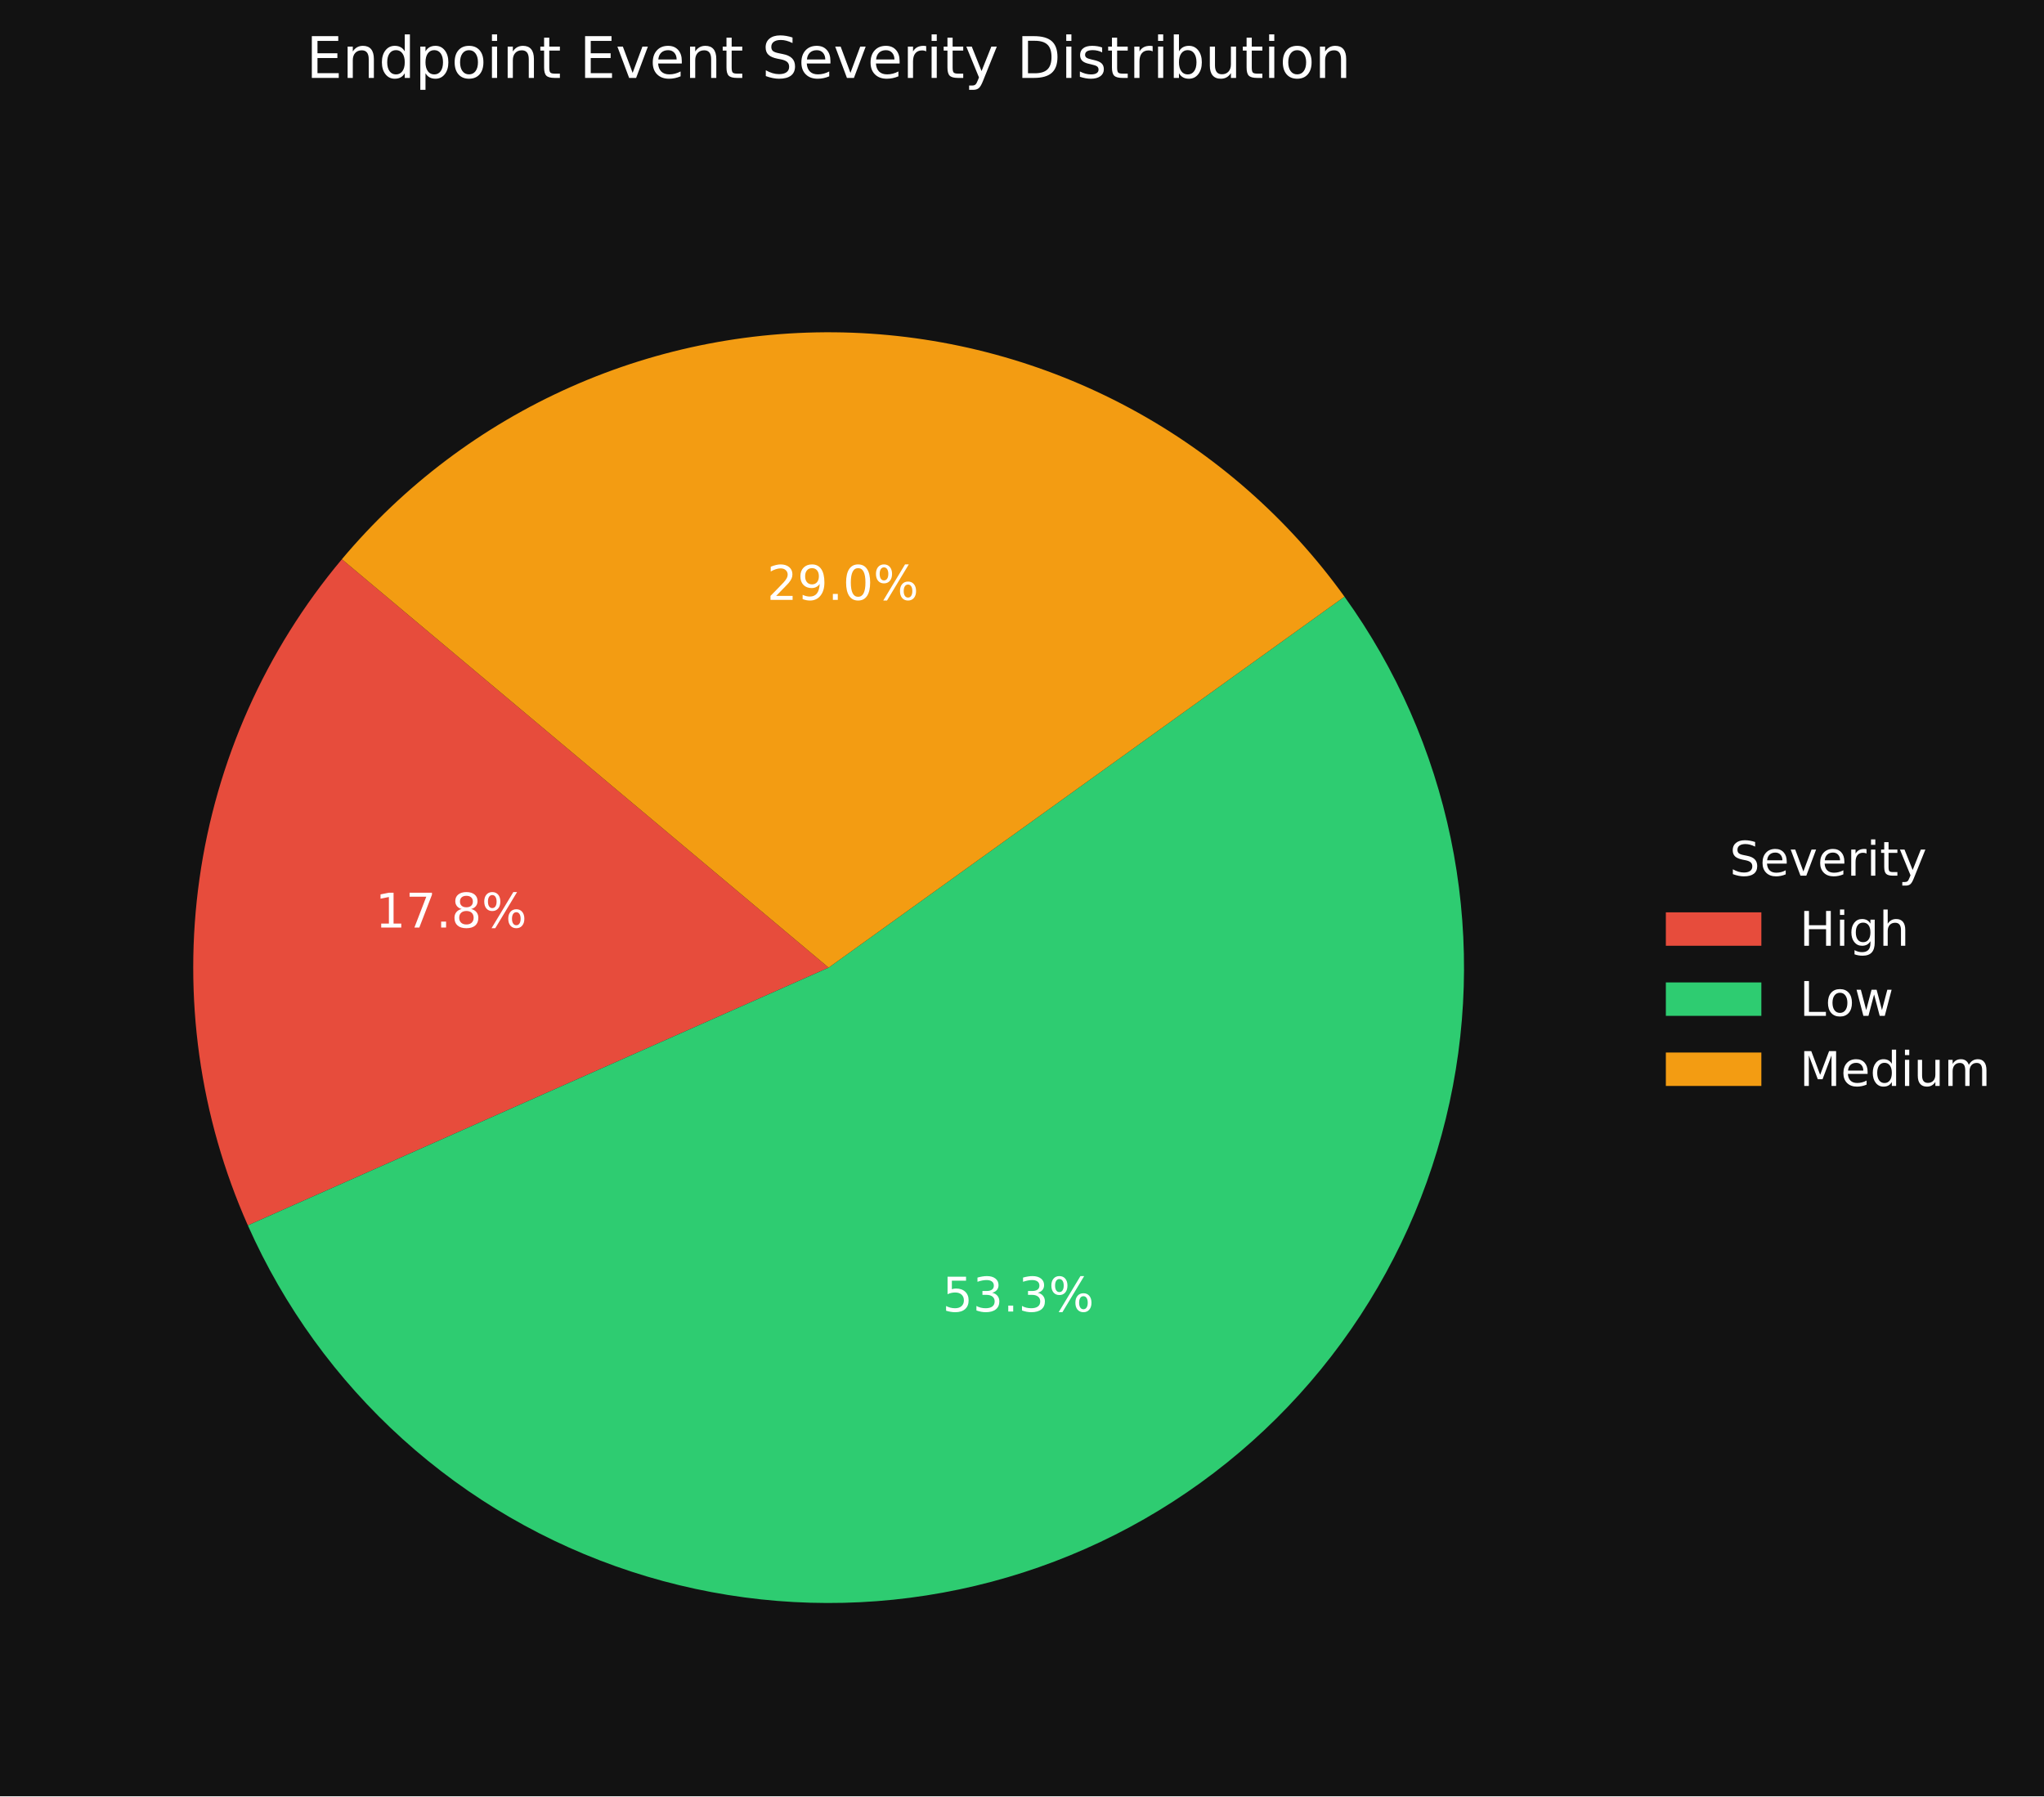
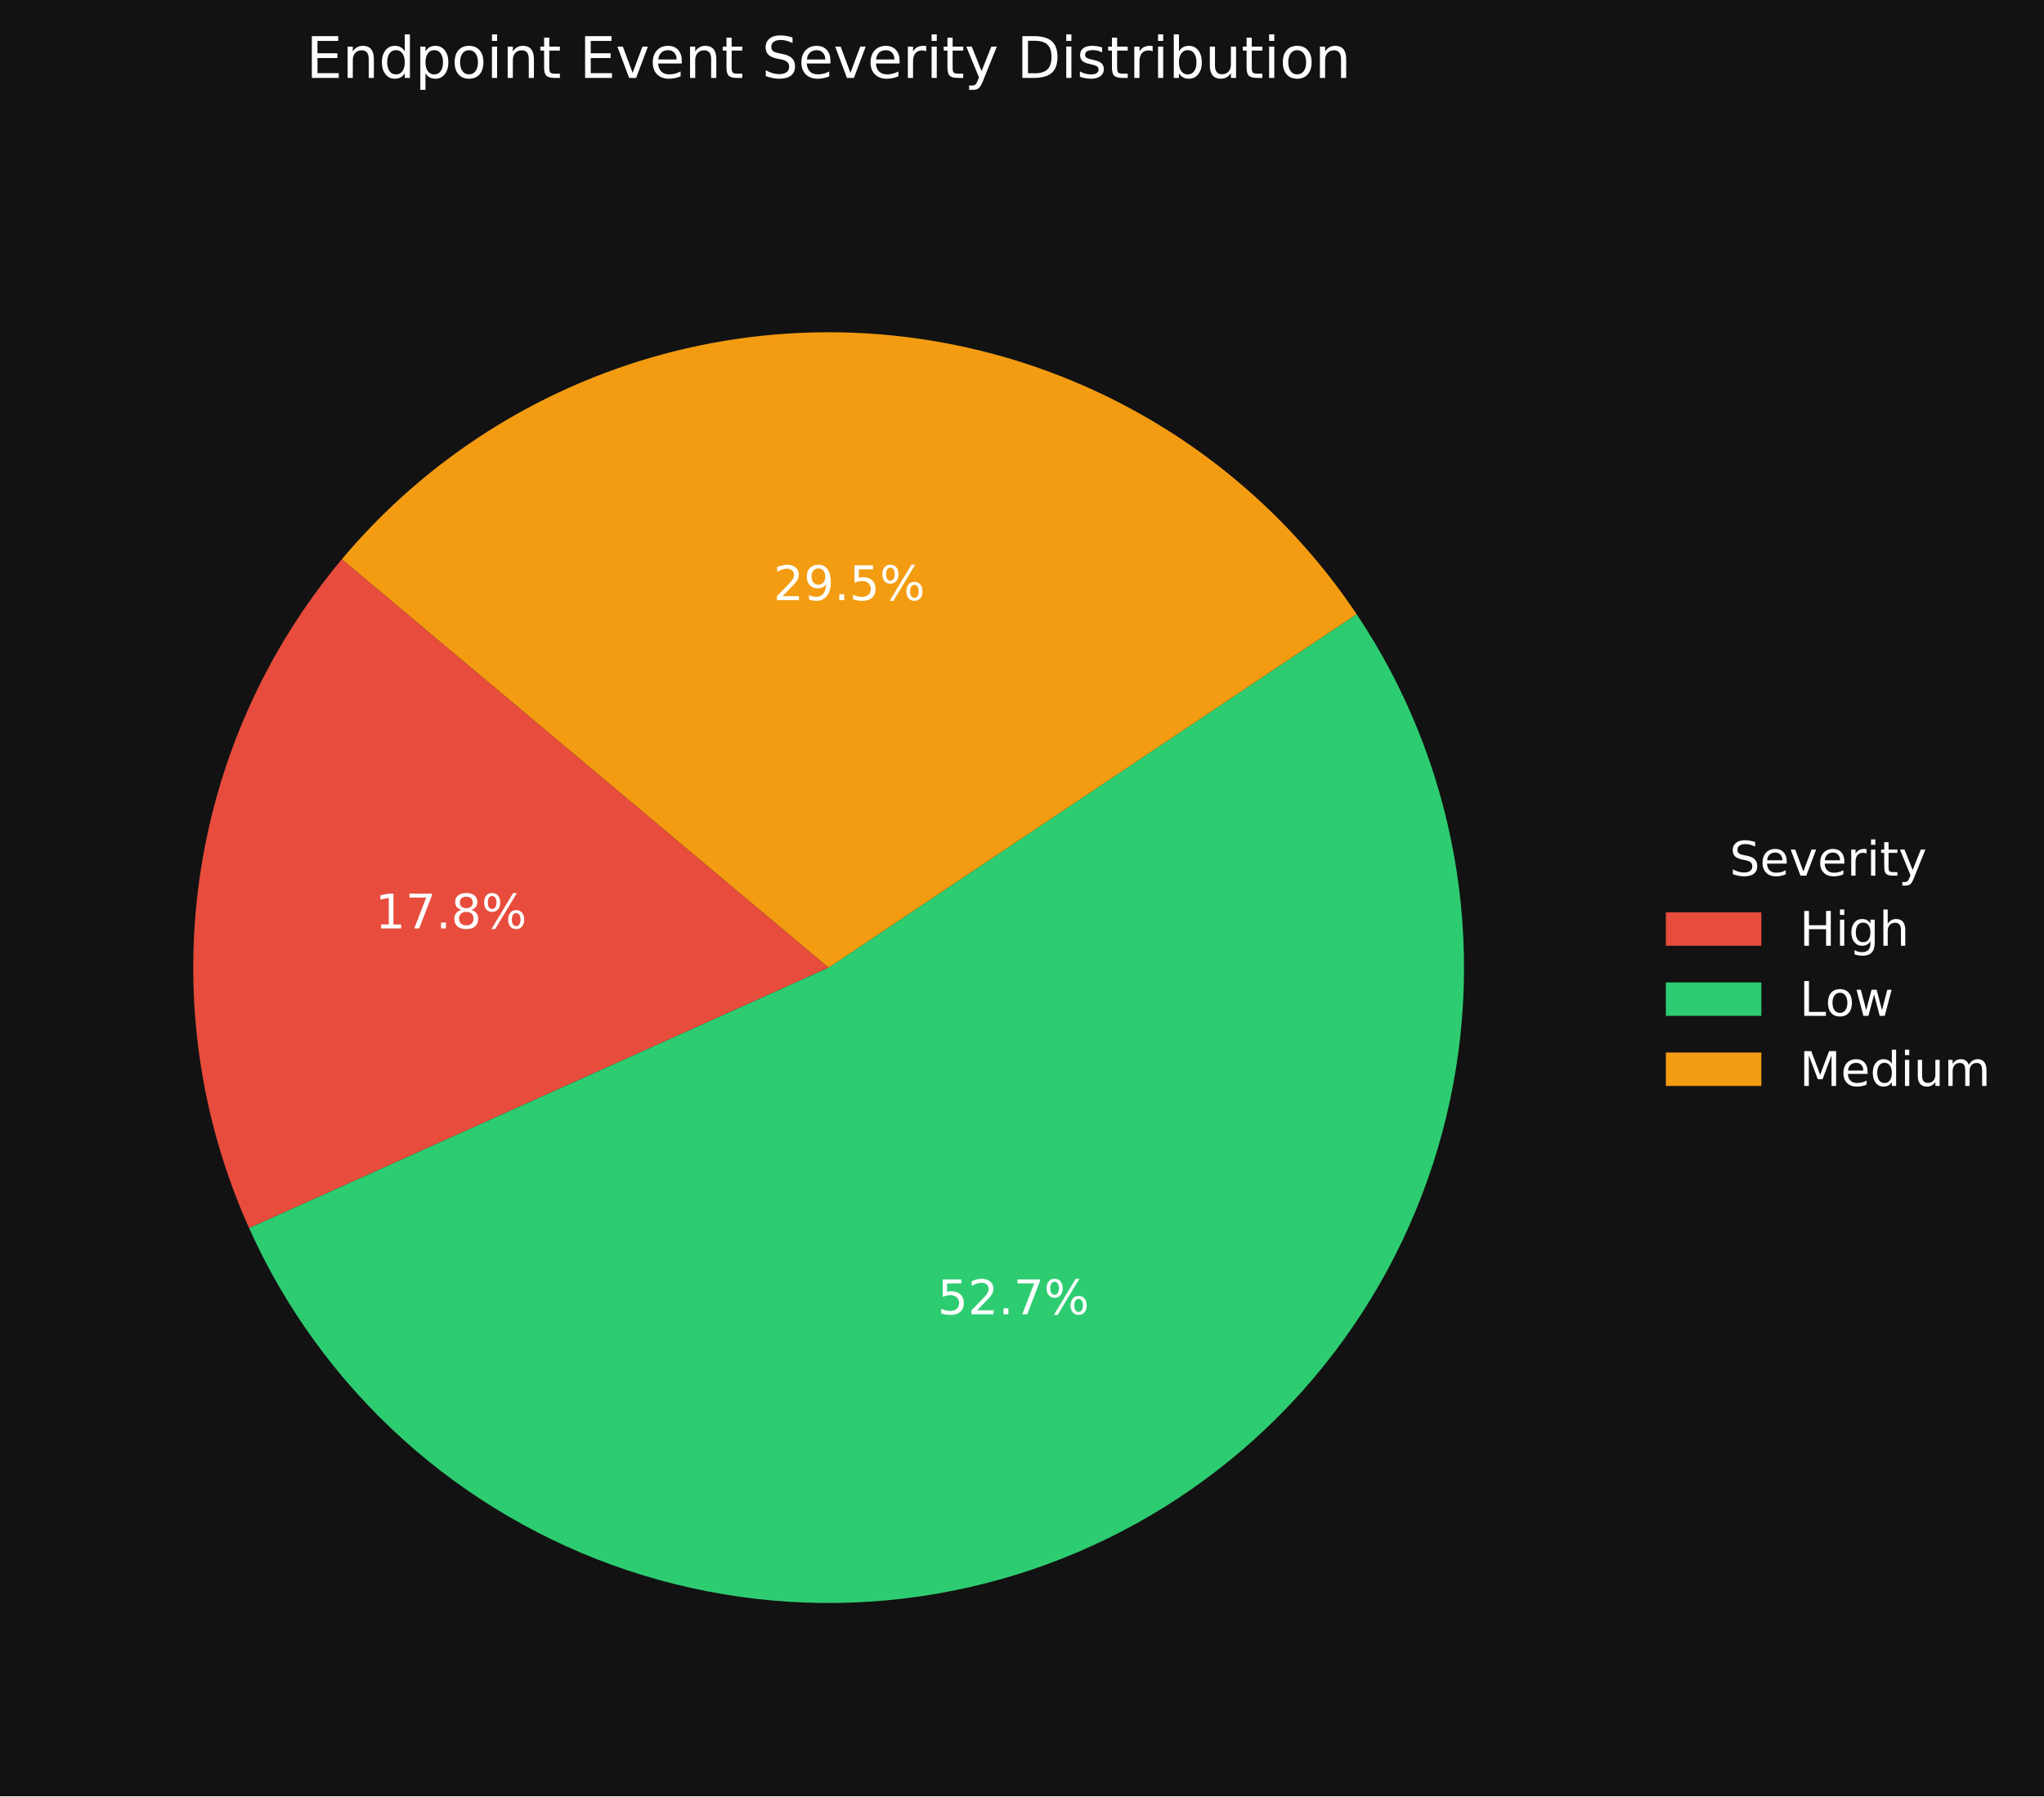
<svg xmlns="http://www.w3.org/2000/svg" xmlns:xlink="http://www.w3.org/1999/xlink" width="428.026pt" height="376.158pt" viewBox="0 0 428.026 376.158" version="1.1">
  <defs>
    <style type="text/css">*{stroke-linejoin: round; stroke-linecap: butt}</style>
  </defs>
  <g id="figure_1">
    <g id="patch_1">
      <path d="M 0 376.158  L 428.026 376.158  L 428.026 -0  L 0 -0  z " style="fill: #121212" />
    </g>
    <g id="axes_1">
      <g id="patch_2">
-         <path d="M 71.593 117.111  C 55.586 136.189 45.251 159.382 41.77 184.041  C 38.289 208.7 41.8 233.848 51.902 256.611  L 173.52 202.638  z " style="fill: #e74c3c" />
+         <path d="M 71.593 117.111  C 55.517 136.27 45.164 159.578 41.727 184.35  C 38.289 209.123 41.905 234.369 52.157 257.181  L 173.52 202.638  z " style="fill: #e74c3c" />
      </g>
      <g id="patch_3">
-         <path d="M 51.902 256.611  C 59.457 273.635 70.504 288.885 84.325 301.37  C 98.145 313.856 114.435 323.302 132.137 329.095  C 149.839 334.888 168.561 336.9 187.09 335  C 205.618 333.101 223.543 327.332 239.701 318.068  C 255.859 308.804 269.893 296.249 280.893 281.219  C 291.893 266.188 299.615 249.014 303.559 230.811  C 307.503 212.608 307.581 193.778 303.788 175.542  C 299.995 157.307 292.415 140.07 281.54 124.949  L 173.52 202.638  z " style="fill: #2ecc71" />
+         <path d="M 52.157 257.181  C 59.704 273.974 70.655 289.019 84.316 301.362  C 97.976 313.706 114.051 323.08 131.521 328.892  C 148.991 334.703 167.478 336.826 185.81 335.125  C 204.143 333.425 221.924 327.937 238.027 319.012  C 254.129 310.086 268.206 297.914 279.363 283.269  C 290.519 268.623 298.516 251.82 302.845 233.925  C 307.174 216.03 307.743 197.43 304.514 179.305  C 301.285 161.179 294.329 143.919 284.087 128.62  L 173.52 202.638  z " style="fill: #2ecc71" />
      </g>
      <g id="patch_4">
-         <path d="M 281.54 124.949  C 269.707 108.496 254.269 94.962 236.41 85.383  C 218.55 75.804 198.736 70.431 178.484 69.675  C 158.232 68.919 138.072 72.8 119.548 81.02  C 101.024 89.241 84.62 101.586 71.593 117.111  L 173.52 202.638  z " style="fill: #f39c12" />
+         <path d="M 284.087 128.62  C 272.604 111.465 257.283 97.216 239.343 87.004  C 221.402 76.792 201.329 70.893 180.716 69.777  C 160.102 68.66 139.509 72.356 120.571 80.572  C 101.632 88.787 84.863 101.297 71.593 117.111  L 173.52 202.638  z " style="fill: #f39c12" />
      </g>
      <g id="matplotlib.axis_1" />
      <g id="matplotlib.axis_2" />
      <g id="text_1">
-         <g style="fill: #ffffff" transform="translate(78.58644 194.2392) scale(0.1 -0.1)">
+         <g style="fill: #ffffff" transform="translate(78.56047 194.4248) scale(0.1 -0.1)">
          <defs>
            <path id="DejaVuSans-31" d="M 794 531  L 1825 531  L 1825 4091  L 703 3866  L 703 4441  L 1819 4666  L 2450 4666  L 2450 531  L 3481 531  L 3481 0  L 794 0  L 794 531  z " transform="scale(0.015625)" />
            <path id="DejaVuSans-37" d="M 525 4666  L 3525 4666  L 3525 4397  L 1831 0  L 1172 0  L 2766 4134  L 525 4134  L 525 4666  z " transform="scale(0.015625)" />
            <path id="DejaVuSans-2e" d="M 684 794  L 1344 794  L 1344 0  L 684 0  L 684 794  z " transform="scale(0.015625)" />
            <path id="DejaVuSans-38" d="M 2034 2216  Q 1584 2216 1326 1975  Q 1069 1734 1069 1313  Q 1069 891 1326 650  Q 1584 409 2034 409  Q 2484 409 2743 651  Q 3003 894 3003 1313  Q 3003 1734 2745 1975  Q 2488 2216 2034 2216  z M 1403 2484  Q 997 2584 770 2862  Q 544 3141 544 3541  Q 544 4100 942 4425  Q 1341 4750 2034 4750  Q 2731 4750 3128 4425  Q 3525 4100 3525 3541  Q 3525 3141 3298 2862  Q 3072 2584 2669 2484  Q 3125 2378 3379 2068  Q 3634 1759 3634 1313  Q 3634 634 3220 271  Q 2806 -91 2034 -91  Q 1263 -91 848 271  Q 434 634 434 1313  Q 434 1759 690 2068  Q 947 2378 1403 2484  z M 1172 3481  Q 1172 3119 1398 2916  Q 1625 2713 2034 2713  Q 2441 2713 2670 2916  Q 2900 3119 2900 3481  Q 2900 3844 2670 4047  Q 2441 4250 2034 4250  Q 1625 4250 1398 4047  Q 1172 3844 1172 3481  z " transform="scale(0.015625)" />
            <path id="DejaVuSans-25" d="M 4653 2053  Q 4381 2053 4226 1822  Q 4072 1591 4072 1178  Q 4072 772 4226 539  Q 4381 306 4653 306  Q 4919 306 5073 539  Q 5228 772 5228 1178  Q 5228 1588 5073 1820  Q 4919 2053 4653 2053  z M 4653 2450  Q 5147 2450 5437 2106  Q 5728 1763 5728 1178  Q 5728 594 5436 251  Q 5144 -91 4653 -91  Q 4153 -91 3862 251  Q 3572 594 3572 1178  Q 3572 1766 3864 2108  Q 4156 2450 4653 2450  z M 1428 4353  Q 1159 4353 1004 4120  Q 850 3888 850 3481  Q 850 3069 1003 2837  Q 1156 2606 1428 2606  Q 1700 2606 1854 2837  Q 2009 3069 2009 3481  Q 2009 3884 1853 4118  Q 1697 4353 1428 4353  z M 4250 4750  L 4750 4750  L 1831 -91  L 1331 -91  L 4250 4750  z M 1428 4750  Q 1922 4750 2215 4408  Q 2509 4066 2509 3481  Q 2509 2891 2217 2550  Q 1925 2209 1428 2209  Q 931 2209 642 2551  Q 353 2894 353 3481  Q 353 4063 643 4406  Q 934 4750 1428 4750  z " transform="scale(0.015625)" />
          </defs>
          <use xlink:href="#DejaVuSans-31" />
          <use xlink:href="#DejaVuSans-37" transform="translate(63.62305 0)" />
          <use xlink:href="#DejaVuSans-2e" transform="translate(127.2461 0)" />
          <use xlink:href="#DejaVuSans-38" transform="translate(159.0332 0)" />
          <use xlink:href="#DejaVuSans-25" transform="translate(222.6562 0)" />
        </g>
      </g>
      <g id="text_2">
-         <g style="fill: #ffffff" transform="translate(197.345 274.6552) scale(0.1 -0.1)">
+         <g style="fill: #ffffff" transform="translate(196.3405 275.2215) scale(0.1 -0.1)">
          <defs>
            <path id="DejaVuSans-35" d="M 691 4666  L 3169 4666  L 3169 4134  L 1269 4134  L 1269 2991  Q 1406 3038 1543 3061  Q 1681 3084 1819 3084  Q 2600 3084 3056 2656  Q 3513 2228 3513 1497  Q 3513 744 3044 326  Q 2575 -91 1722 -91  Q 1428 -91 1123 -41  Q 819 9 494 109  L 494 744  Q 775 591 1075 516  Q 1375 441 1709 441  Q 2250 441 2565 725  Q 2881 1009 2881 1497  Q 2881 1984 2565 2268  Q 2250 2553 1709 2553  Q 1456 2553 1204 2497  Q 953 2441 691 2322  L 691 4666  z " transform="scale(0.015625)" />
-             <path id="DejaVuSans-33" d="M 2597 2516  Q 3050 2419 3304 2112  Q 3559 1806 3559 1356  Q 3559 666 3084 287  Q 2609 -91 1734 -91  Q 1441 -91 1130 -33  Q 819 25 488 141  L 488 750  Q 750 597 1062 519  Q 1375 441 1716 441  Q 2309 441 2620 675  Q 2931 909 2931 1356  Q 2931 1769 2642 2001  Q 2353 2234 1838 2234  L 1294 2234  L 1294 2753  L 1863 2753  Q 2328 2753 2575 2939  Q 2822 3125 2822 3475  Q 2822 3834 2567 4026  Q 2313 4219 1838 4219  Q 1578 4219 1281 4162  Q 984 4106 628 3988  L 628 4550  Q 988 4650 1302 4700  Q 1616 4750 1894 4750  Q 2613 4750 3031 4423  Q 3450 4097 3450 3541  Q 3450 3153 3228 2886  Q 3006 2619 2597 2516  z " transform="scale(0.015625)" />
+             <path id="DejaVuSans-32" d="M 1228 531  L 3431 531  L 3431 0  L 469 0  L 469 531  Q 828 903 1448 1529  Q 2069 2156 2228 2338  Q 2531 2678 2651 2914  Q 2772 3150 2772 3378  Q 2772 3750 2511 3984  Q 2250 4219 1831 4219  Q 1534 4219 1204 4116  Q 875 4013 500 3803  L 500 4441  Q 881 4594 1212 4672  Q 1544 4750 1819 4750  Q 2544 4750 2975 4387  Q 3406 4025 3406 3419  Q 3406 3131 3298 2873  Q 3191 2616 2906 2266  Q 2828 2175 2409 1742  Q 1991 1309 1228 531  z " transform="scale(0.015625)" />
          </defs>
          <use xlink:href="#DejaVuSans-35" />
-           <use xlink:href="#DejaVuSans-33" transform="translate(63.62305 0)" />
+           <use xlink:href="#DejaVuSans-32" transform="translate(63.62305 0)" />
          <use xlink:href="#DejaVuSans-2e" transform="translate(127.2461 0)" />
-           <use xlink:href="#DejaVuSans-33" transform="translate(159.0332 0)" />
+           <use xlink:href="#DejaVuSans-37" transform="translate(159.0332 0)" />
          <use xlink:href="#DejaVuSans-25" transform="translate(222.6562 0)" />
        </g>
      </g>
      <g id="text_3">
-         <g style="fill: #ffffff" transform="translate(160.6146 125.6195) scale(0.1 -0.1)">
+         <g style="fill: #ffffff" transform="translate(161.9537 125.6807) scale(0.1 -0.1)">
          <defs>
-             <path id="DejaVuSans-32" d="M 1228 531  L 3431 531  L 3431 0  L 469 0  L 469 531  Q 828 903 1448 1529  Q 2069 2156 2228 2338  Q 2531 2678 2651 2914  Q 2772 3150 2772 3378  Q 2772 3750 2511 3984  Q 2250 4219 1831 4219  Q 1534 4219 1204 4116  Q 875 4013 500 3803  L 500 4441  Q 881 4594 1212 4672  Q 1544 4750 1819 4750  Q 2544 4750 2975 4387  Q 3406 4025 3406 3419  Q 3406 3131 3298 2873  Q 3191 2616 2906 2266  Q 2828 2175 2409 1742  Q 1991 1309 1228 531  z " transform="scale(0.015625)" />
            <path id="DejaVuSans-39" d="M 703 97  L 703 672  Q 941 559 1184 500  Q 1428 441 1663 441  Q 2288 441 2617 861  Q 2947 1281 2994 2138  Q 2813 1869 2534 1725  Q 2256 1581 1919 1581  Q 1219 1581 811 2004  Q 403 2428 403 3163  Q 403 3881 828 4315  Q 1253 4750 1959 4750  Q 2769 4750 3195 4129  Q 3622 3509 3622 2328  Q 3622 1225 3098 567  Q 2575 -91 1691 -91  Q 1453 -91 1209 -44  Q 966 3 703 97  z M 1959 2075  Q 2384 2075 2632 2365  Q 2881 2656 2881 3163  Q 2881 3666 2632 3958  Q 2384 4250 1959 4250  Q 1534 4250 1286 3958  Q 1038 3666 1038 3163  Q 1038 2656 1286 2365  Q 1534 2075 1959 2075  z " transform="scale(0.015625)" />
-             <path id="DejaVuSans-30" d="M 2034 4250  Q 1547 4250 1301 3770  Q 1056 3291 1056 2328  Q 1056 1369 1301 889  Q 1547 409 2034 409  Q 2525 409 2770 889  Q 3016 1369 3016 2328  Q 3016 3291 2770 3770  Q 2525 4250 2034 4250  z M 2034 4750  Q 2819 4750 3233 4129  Q 3647 3509 3647 2328  Q 3647 1150 3233 529  Q 2819 -91 2034 -91  Q 1250 -91 836 529  Q 422 1150 422 2328  Q 422 3509 836 4129  Q 1250 4750 2034 4750  z " transform="scale(0.015625)" />
          </defs>
          <use xlink:href="#DejaVuSans-32" />
          <use xlink:href="#DejaVuSans-39" transform="translate(63.62305 0)" />
          <use xlink:href="#DejaVuSans-2e" transform="translate(127.2461 0)" />
-           <use xlink:href="#DejaVuSans-30" transform="translate(159.0332 0)" />
+           <use xlink:href="#DejaVuSans-35" transform="translate(159.0332 0)" />
          <use xlink:href="#DejaVuSans-25" transform="translate(222.6562 0)" />
        </g>
      </g>
      <g id="text_4">
        <g style="fill: #ffffff" transform="translate(64.12219 16.31812) scale(0.12 -0.12)">
          <defs>
            <path id="DejaVuSans-45" d="M 628 4666  L 3578 4666  L 3578 4134  L 1259 4134  L 1259 2753  L 3481 2753  L 3481 2222  L 1259 2222  L 1259 531  L 3634 531  L 3634 0  L 628 0  L 628 4666  z " transform="scale(0.015625)" />
            <path id="DejaVuSans-6e" d="M 3513 2113  L 3513 0  L 2938 0  L 2938 2094  Q 2938 2591 2744 2837  Q 2550 3084 2163 3084  Q 1697 3084 1428 2787  Q 1159 2491 1159 1978  L 1159 0  L 581 0  L 581 3500  L 1159 3500  L 1159 2956  Q 1366 3272 1645 3428  Q 1925 3584 2291 3584  Q 2894 3584 3203 3211  Q 3513 2838 3513 2113  z " transform="scale(0.015625)" />
            <path id="DejaVuSans-64" d="M 2906 2969  L 2906 4863  L 3481 4863  L 3481 0  L 2906 0  L 2906 525  Q 2725 213 2448 61  Q 2172 -91 1784 -91  Q 1150 -91 751 415  Q 353 922 353 1747  Q 353 2572 751 3078  Q 1150 3584 1784 3584  Q 2172 3584 2448 3432  Q 2725 3281 2906 2969  z M 947 1747  Q 947 1113 1208 752  Q 1469 391 1925 391  Q 2381 391 2643 752  Q 2906 1113 2906 1747  Q 2906 2381 2643 2742  Q 2381 3103 1925 3103  Q 1469 3103 1208 2742  Q 947 2381 947 1747  z " transform="scale(0.015625)" />
            <path id="DejaVuSans-70" d="M 1159 525  L 1159 -1331  L 581 -1331  L 581 3500  L 1159 3500  L 1159 2969  Q 1341 3281 1617 3432  Q 1894 3584 2278 3584  Q 2916 3584 3314 3078  Q 3713 2572 3713 1747  Q 3713 922 3314 415  Q 2916 -91 2278 -91  Q 1894 -91 1617 61  Q 1341 213 1159 525  z M 3116 1747  Q 3116 2381 2855 2742  Q 2594 3103 2138 3103  Q 1681 3103 1420 2742  Q 1159 2381 1159 1747  Q 1159 1113 1420 752  Q 1681 391 2138 391  Q 2594 391 2855 752  Q 3116 1113 3116 1747  z " transform="scale(0.015625)" />
            <path id="DejaVuSans-6f" d="M 1959 3097  Q 1497 3097 1228 2736  Q 959 2375 959 1747  Q 959 1119 1226 758  Q 1494 397 1959 397  Q 2419 397 2687 759  Q 2956 1122 2956 1747  Q 2956 2369 2687 2733  Q 2419 3097 1959 3097  z M 1959 3584  Q 2709 3584 3137 3096  Q 3566 2609 3566 1747  Q 3566 888 3137 398  Q 2709 -91 1959 -91  Q 1206 -91 779 398  Q 353 888 353 1747  Q 353 2609 779 3096  Q 1206 3584 1959 3584  z " transform="scale(0.015625)" />
            <path id="DejaVuSans-69" d="M 603 3500  L 1178 3500  L 1178 0  L 603 0  L 603 3500  z M 603 4863  L 1178 4863  L 1178 4134  L 603 4134  L 603 4863  z " transform="scale(0.015625)" />
            <path id="DejaVuSans-74" d="M 1172 4494  L 1172 3500  L 2356 3500  L 2356 3053  L 1172 3053  L 1172 1153  Q 1172 725 1289 603  Q 1406 481 1766 481  L 2356 481  L 2356 0  L 1766 0  Q 1100 0 847 248  Q 594 497 594 1153  L 594 3053  L 172 3053  L 172 3500  L 594 3500  L 594 4494  L 1172 4494  z " transform="scale(0.015625)" />
            <path id="DejaVuSans-20" transform="scale(0.015625)" />
            <path id="DejaVuSans-76" d="M 191 3500  L 800 3500  L 1894 563  L 2988 3500  L 3597 3500  L 2284 0  L 1503 0  L 191 3500  z " transform="scale(0.015625)" />
            <path id="DejaVuSans-65" d="M 3597 1894  L 3597 1613  L 953 1613  Q 991 1019 1311 708  Q 1631 397 2203 397  Q 2534 397 2845 478  Q 3156 559 3463 722  L 3463 178  Q 3153 47 2828 -22  Q 2503 -91 2169 -91  Q 1331 -91 842 396  Q 353 884 353 1716  Q 353 2575 817 3079  Q 1281 3584 2069 3584  Q 2775 3584 3186 3129  Q 3597 2675 3597 1894  z M 3022 2063  Q 3016 2534 2758 2815  Q 2500 3097 2075 3097  Q 1594 3097 1305 2825  Q 1016 2553 972 2059  L 3022 2063  z " transform="scale(0.015625)" />
            <path id="DejaVuSans-53" d="M 3425 4513  L 3425 3897  Q 3066 4069 2747 4153  Q 2428 4238 2131 4238  Q 1616 4238 1336 4038  Q 1056 3838 1056 3469  Q 1056 3159 1242 3001  Q 1428 2844 1947 2747  L 2328 2669  Q 3034 2534 3370 2195  Q 3706 1856 3706 1288  Q 3706 609 3251 259  Q 2797 -91 1919 -91  Q 1588 -91 1214 -16  Q 841 59 441 206  L 441 856  Q 825 641 1194 531  Q 1563 422 1919 422  Q 2459 422 2753 634  Q 3047 847 3047 1241  Q 3047 1584 2836 1778  Q 2625 1972 2144 2069  L 1759 2144  Q 1053 2284 737 2584  Q 422 2884 422 3419  Q 422 4038 858 4394  Q 1294 4750 2059 4750  Q 2388 4750 2728 4690  Q 3069 4631 3425 4513  z " transform="scale(0.015625)" />
            <path id="DejaVuSans-72" d="M 2631 2963  Q 2534 3019 2420 3045  Q 2306 3072 2169 3072  Q 1681 3072 1420 2755  Q 1159 2438 1159 1844  L 1159 0  L 581 0  L 581 3500  L 1159 3500  L 1159 2956  Q 1341 3275 1631 3429  Q 1922 3584 2338 3584  Q 2397 3584 2469 3576  Q 2541 3569 2628 3553  L 2631 2963  z " transform="scale(0.015625)" />
            <path id="DejaVuSans-79" d="M 2059 -325  Q 1816 -950 1584 -1140  Q 1353 -1331 966 -1331  L 506 -1331  L 506 -850  L 844 -850  Q 1081 -850 1212 -737  Q 1344 -625 1503 -206  L 1606 56  L 191 3500  L 800 3500  L 1894 763  L 2988 3500  L 3597 3500  L 2059 -325  z " transform="scale(0.015625)" />
            <path id="DejaVuSans-44" d="M 1259 4147  L 1259 519  L 2022 519  Q 2988 519 3436 956  Q 3884 1394 3884 2338  Q 3884 3275 3436 3711  Q 2988 4147 2022 4147  L 1259 4147  z M 628 4666  L 1925 4666  Q 3281 4666 3915 4102  Q 4550 3538 4550 2338  Q 4550 1131 3912 565  Q 3275 0 1925 0  L 628 0  L 628 4666  z " transform="scale(0.015625)" />
            <path id="DejaVuSans-73" d="M 2834 3397  L 2834 2853  Q 2591 2978 2328 3040  Q 2066 3103 1784 3103  Q 1356 3103 1142 2972  Q 928 2841 928 2578  Q 928 2378 1081 2264  Q 1234 2150 1697 2047  L 1894 2003  Q 2506 1872 2764 1633  Q 3022 1394 3022 966  Q 3022 478 2636 193  Q 2250 -91 1575 -91  Q 1294 -91 989 -36  Q 684 19 347 128  L 347 722  Q 666 556 975 473  Q 1284 391 1588 391  Q 1994 391 2212 530  Q 2431 669 2431 922  Q 2431 1156 2273 1281  Q 2116 1406 1581 1522  L 1381 1569  Q 847 1681 609 1914  Q 372 2147 372 2553  Q 372 3047 722 3315  Q 1072 3584 1716 3584  Q 2034 3584 2315 3537  Q 2597 3491 2834 3397  z " transform="scale(0.015625)" />
            <path id="DejaVuSans-62" d="M 3116 1747  Q 3116 2381 2855 2742  Q 2594 3103 2138 3103  Q 1681 3103 1420 2742  Q 1159 2381 1159 1747  Q 1159 1113 1420 752  Q 1681 391 2138 391  Q 2594 391 2855 752  Q 3116 1113 3116 1747  z M 1159 2969  Q 1341 3281 1617 3432  Q 1894 3584 2278 3584  Q 2916 3584 3314 3078  Q 3713 2572 3713 1747  Q 3713 922 3314 415  Q 2916 -91 2278 -91  Q 1894 -91 1617 61  Q 1341 213 1159 525  L 1159 0  L 581 0  L 581 4863  L 1159 4863  L 1159 2969  z " transform="scale(0.015625)" />
            <path id="DejaVuSans-75" d="M 544 1381  L 544 3500  L 1119 3500  L 1119 1403  Q 1119 906 1312 657  Q 1506 409 1894 409  Q 2359 409 2629 706  Q 2900 1003 2900 1516  L 2900 3500  L 3475 3500  L 3475 0  L 2900 0  L 2900 538  Q 2691 219 2414 64  Q 2138 -91 1772 -91  Q 1169 -91 856 284  Q 544 659 544 1381  z M 1991 3584  L 1991 3584  z " transform="scale(0.015625)" />
          </defs>
          <use xlink:href="#DejaVuSans-45" />
          <use xlink:href="#DejaVuSans-6e" transform="translate(63.18359 0)" />
          <use xlink:href="#DejaVuSans-64" transform="translate(126.5625 0)" />
          <use xlink:href="#DejaVuSans-70" transform="translate(190.0391 0)" />
          <use xlink:href="#DejaVuSans-6f" transform="translate(253.5156 0)" />
          <use xlink:href="#DejaVuSans-69" transform="translate(314.6973 0)" />
          <use xlink:href="#DejaVuSans-6e" transform="translate(342.4805 0)" />
          <use xlink:href="#DejaVuSans-74" transform="translate(405.8594 0)" />
          <use xlink:href="#DejaVuSans-20" transform="translate(445.0684 0)" />
          <use xlink:href="#DejaVuSans-45" transform="translate(476.8555 0)" />
          <use xlink:href="#DejaVuSans-76" transform="translate(540.0391 0)" />
          <use xlink:href="#DejaVuSans-65" transform="translate(599.2188 0)" />
          <use xlink:href="#DejaVuSans-6e" transform="translate(660.7422 0)" />
          <use xlink:href="#DejaVuSans-74" transform="translate(724.1211 0)" />
          <use xlink:href="#DejaVuSans-20" transform="translate(763.3301 0)" />
          <use xlink:href="#DejaVuSans-53" transform="translate(795.1172 0)" />
          <use xlink:href="#DejaVuSans-65" transform="translate(858.5938 0)" />
          <use xlink:href="#DejaVuSans-76" transform="translate(920.1172 0)" />
          <use xlink:href="#DejaVuSans-65" transform="translate(979.2969 0)" />
          <use xlink:href="#DejaVuSans-72" transform="translate(1040.82 0)" />
          <use xlink:href="#DejaVuSans-69" transform="translate(1081.934 0)" />
          <use xlink:href="#DejaVuSans-74" transform="translate(1109.717 0)" />
          <use xlink:href="#DejaVuSans-79" transform="translate(1148.926 0)" />
          <use xlink:href="#DejaVuSans-20" transform="translate(1208.105 0)" />
          <use xlink:href="#DejaVuSans-44" transform="translate(1239.893 0)" />
          <use xlink:href="#DejaVuSans-69" transform="translate(1316.895 0)" />
          <use xlink:href="#DejaVuSans-73" transform="translate(1344.678 0)" />
          <use xlink:href="#DejaVuSans-74" transform="translate(1396.777 0)" />
          <use xlink:href="#DejaVuSans-72" transform="translate(1435.986 0)" />
          <use xlink:href="#DejaVuSans-69" transform="translate(1477.1 0)" />
          <use xlink:href="#DejaVuSans-62" transform="translate(1504.883 0)" />
          <use xlink:href="#DejaVuSans-75" transform="translate(1568.359 0)" />
          <use xlink:href="#DejaVuSans-74" transform="translate(1631.738 0)" />
          <use xlink:href="#DejaVuSans-69" transform="translate(1670.947 0)" />
          <use xlink:href="#DejaVuSans-6f" transform="translate(1698.73 0)" />
          <use xlink:href="#DejaVuSans-6e" transform="translate(1759.912 0)" />
        </g>
      </g>
      <g id="legend_1">
        <g id="text_5">
          <g style="fill: #ffffff" transform="translate(362.1822 183.3803) scale(0.1 -0.1)">
            <use xlink:href="#DejaVuSans-53" />
            <use xlink:href="#DejaVuSans-65" transform="translate(63.47656 0)" />
            <use xlink:href="#DejaVuSans-76" transform="translate(125 0)" />
            <use xlink:href="#DejaVuSans-65" transform="translate(184.1797 0)" />
            <use xlink:href="#DejaVuSans-72" transform="translate(245.7031 0)" />
            <use xlink:href="#DejaVuSans-69" transform="translate(286.8164 0)" />
            <use xlink:href="#DejaVuSans-74" transform="translate(314.5996 0)" />
            <use xlink:href="#DejaVuSans-79" transform="translate(353.8086 0)" />
          </g>
        </g>
        <g id="patch_5">
          <path d="M 348.84 198.058  L 368.84 198.058  L 368.84 191.058  L 348.84 191.058  z " style="fill: #e74c3c" />
        </g>
        <g id="text_6">
          <g style="fill: #ffffff" transform="translate(376.84 198.0584) scale(0.1 -0.1)">
            <defs>
              <path id="DejaVuSans-48" d="M 628 4666  L 1259 4666  L 1259 2753  L 3553 2753  L 3553 4666  L 4184 4666  L 4184 0  L 3553 0  L 3553 2222  L 1259 2222  L 1259 0  L 628 0  L 628 4666  z " transform="scale(0.015625)" />
              <path id="DejaVuSans-67" d="M 2906 1791  Q 2906 2416 2648 2759  Q 2391 3103 1925 3103  Q 1463 3103 1205 2759  Q 947 2416 947 1791  Q 947 1169 1205 825  Q 1463 481 1925 481  Q 2391 481 2648 825  Q 2906 1169 2906 1791  z M 3481 434  Q 3481 -459 3084 -895  Q 2688 -1331 1869 -1331  Q 1566 -1331 1297 -1286  Q 1028 -1241 775 -1147  L 775 -588  Q 1028 -725 1275 -790  Q 1522 -856 1778 -856  Q 2344 -856 2625 -561  Q 2906 -266 2906 331  L 2906 616  Q 2728 306 2450 153  Q 2172 0 1784 0  Q 1141 0 747 490  Q 353 981 353 1791  Q 353 2603 747 3093  Q 1141 3584 1784 3584  Q 2172 3584 2450 3431  Q 2728 3278 2906 2969  L 2906 3500  L 3481 3500  L 3481 434  z " transform="scale(0.015625)" />
              <path id="DejaVuSans-68" d="M 3513 2113  L 3513 0  L 2938 0  L 2938 2094  Q 2938 2591 2744 2837  Q 2550 3084 2163 3084  Q 1697 3084 1428 2787  Q 1159 2491 1159 1978  L 1159 0  L 581 0  L 581 4863  L 1159 4863  L 1159 2956  Q 1366 3272 1645 3428  Q 1925 3584 2291 3584  Q 2894 3584 3203 3211  Q 3513 2838 3513 2113  z " transform="scale(0.015625)" />
            </defs>
            <use xlink:href="#DejaVuSans-48" />
            <use xlink:href="#DejaVuSans-69" transform="translate(75.19531 0)" />
            <use xlink:href="#DejaVuSans-67" transform="translate(102.9785 0)" />
            <use xlink:href="#DejaVuSans-68" transform="translate(166.4551 0)" />
          </g>
        </g>
        <g id="patch_6">
          <path d="M 348.84 212.737  L 368.84 212.737  L 368.84 205.737  L 348.84 205.737  z " style="fill: #2ecc71" />
        </g>
        <g id="text_7">
          <g style="fill: #ffffff" transform="translate(376.84 212.7366) scale(0.1 -0.1)">
            <defs>
              <path id="DejaVuSans-4c" d="M 628 4666  L 1259 4666  L 1259 531  L 3531 531  L 3531 0  L 628 0  L 628 4666  z " transform="scale(0.015625)" />
              <path id="DejaVuSans-77" d="M 269 3500  L 844 3500  L 1563 769  L 2278 3500  L 2956 3500  L 3675 769  L 4391 3500  L 4966 3500  L 4050 0  L 3372 0  L 2619 2869  L 1863 0  L 1184 0  L 269 3500  z " transform="scale(0.015625)" />
            </defs>
            <use xlink:href="#DejaVuSans-4c" />
            <use xlink:href="#DejaVuSans-6f" transform="translate(53.96289 0)" />
            <use xlink:href="#DejaVuSans-77" transform="translate(115.1445 0)" />
          </g>
        </g>
        <g id="patch_7">
          <path d="M 348.84 227.415  L 368.84 227.415  L 368.84 220.415  L 348.84 220.415  z " style="fill: #f39c12" />
        </g>
        <g id="text_8">
          <g style="fill: #ffffff" transform="translate(376.84 227.4147) scale(0.1 -0.1)">
            <defs>
              <path id="DejaVuSans-4d" d="M 628 4666  L 1569 4666  L 2759 1491  L 3956 4666  L 4897 4666  L 4897 0  L 4281 0  L 4281 4097  L 3078 897  L 2444 897  L 1241 4097  L 1241 0  L 628 0  L 628 4666  z " transform="scale(0.015625)" />
              <path id="DejaVuSans-6d" d="M 3328 2828  Q 3544 3216 3844 3400  Q 4144 3584 4550 3584  Q 5097 3584 5394 3201  Q 5691 2819 5691 2113  L 5691 0  L 5113 0  L 5113 2094  Q 5113 2597 4934 2840  Q 4756 3084 4391 3084  Q 3944 3084 3684 2787  Q 3425 2491 3425 1978  L 3425 0  L 2847 0  L 2847 2094  Q 2847 2600 2669 2842  Q 2491 3084 2119 3084  Q 1678 3084 1418 2786  Q 1159 2488 1159 1978  L 1159 0  L 581 0  L 581 3500  L 1159 3500  L 1159 2956  Q 1356 3278 1631 3431  Q 1906 3584 2284 3584  Q 2666 3584 2933 3390  Q 3200 3197 3328 2828  z " transform="scale(0.015625)" />
            </defs>
            <use xlink:href="#DejaVuSans-4d" />
            <use xlink:href="#DejaVuSans-65" transform="translate(86.2793 0)" />
            <use xlink:href="#DejaVuSans-64" transform="translate(147.8027 0)" />
            <use xlink:href="#DejaVuSans-69" transform="translate(211.2793 0)" />
            <use xlink:href="#DejaVuSans-75" transform="translate(239.0625 0)" />
            <use xlink:href="#DejaVuSans-6d" transform="translate(302.4414 0)" />
          </g>
        </g>
      </g>
    </g>
  </g>
</svg>
